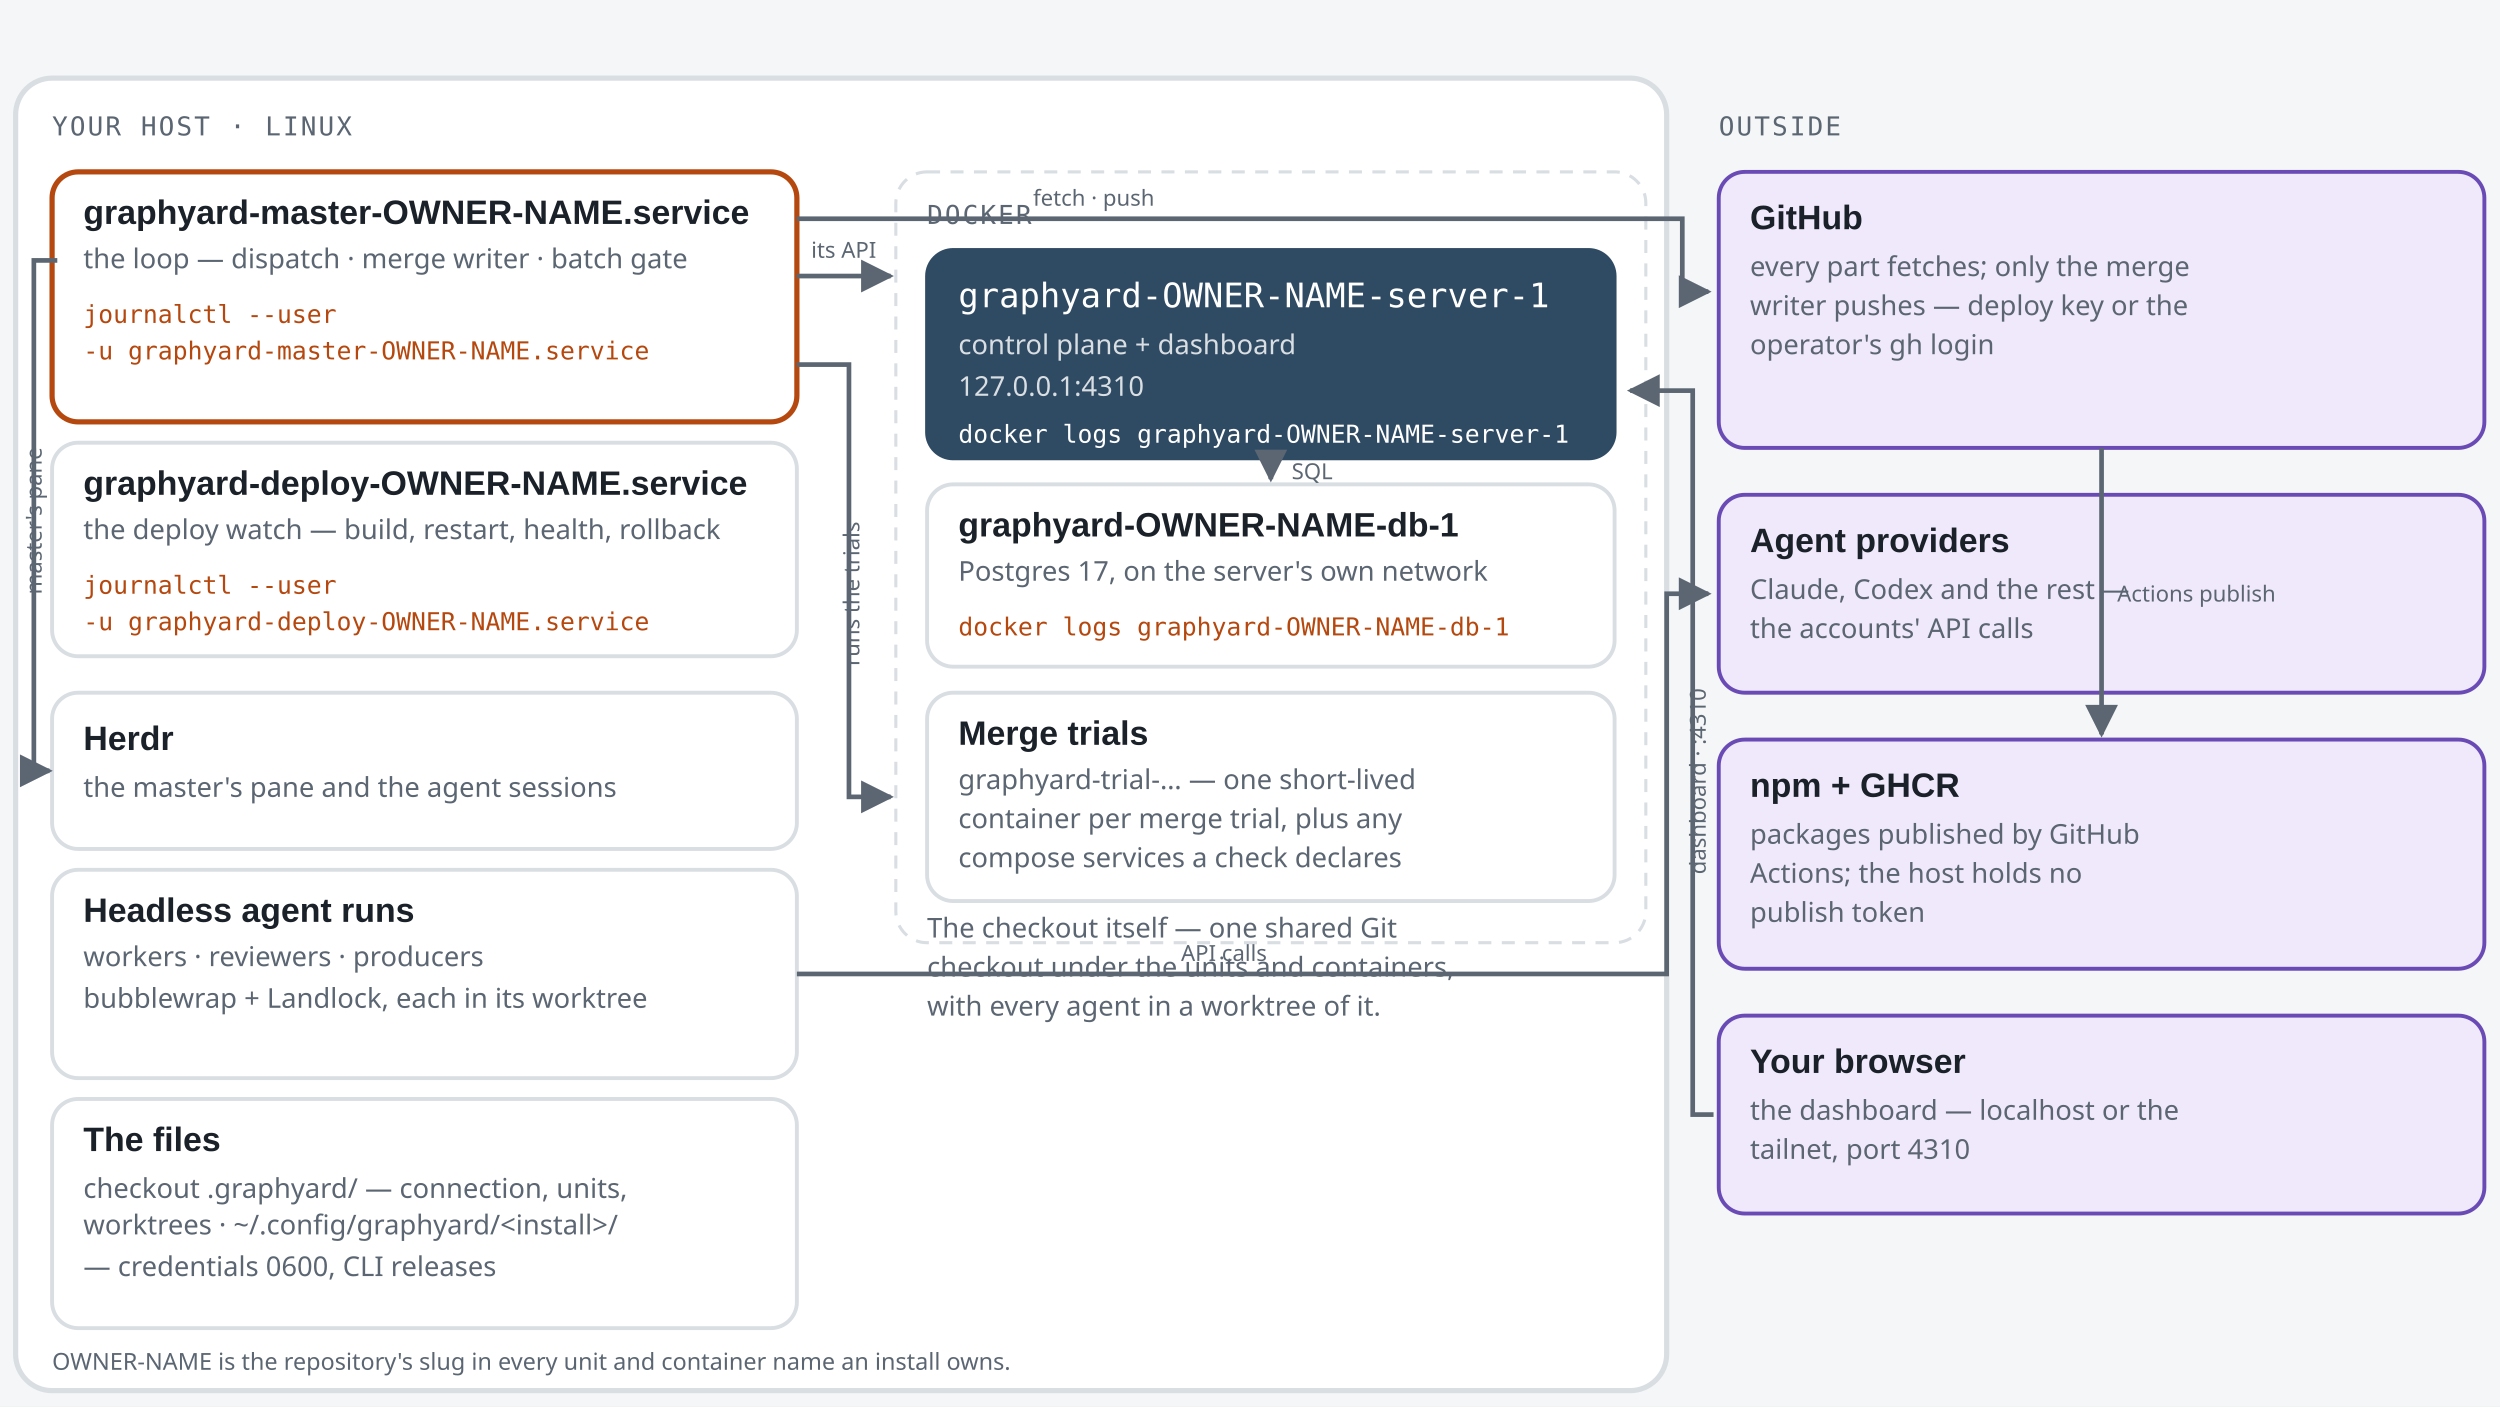
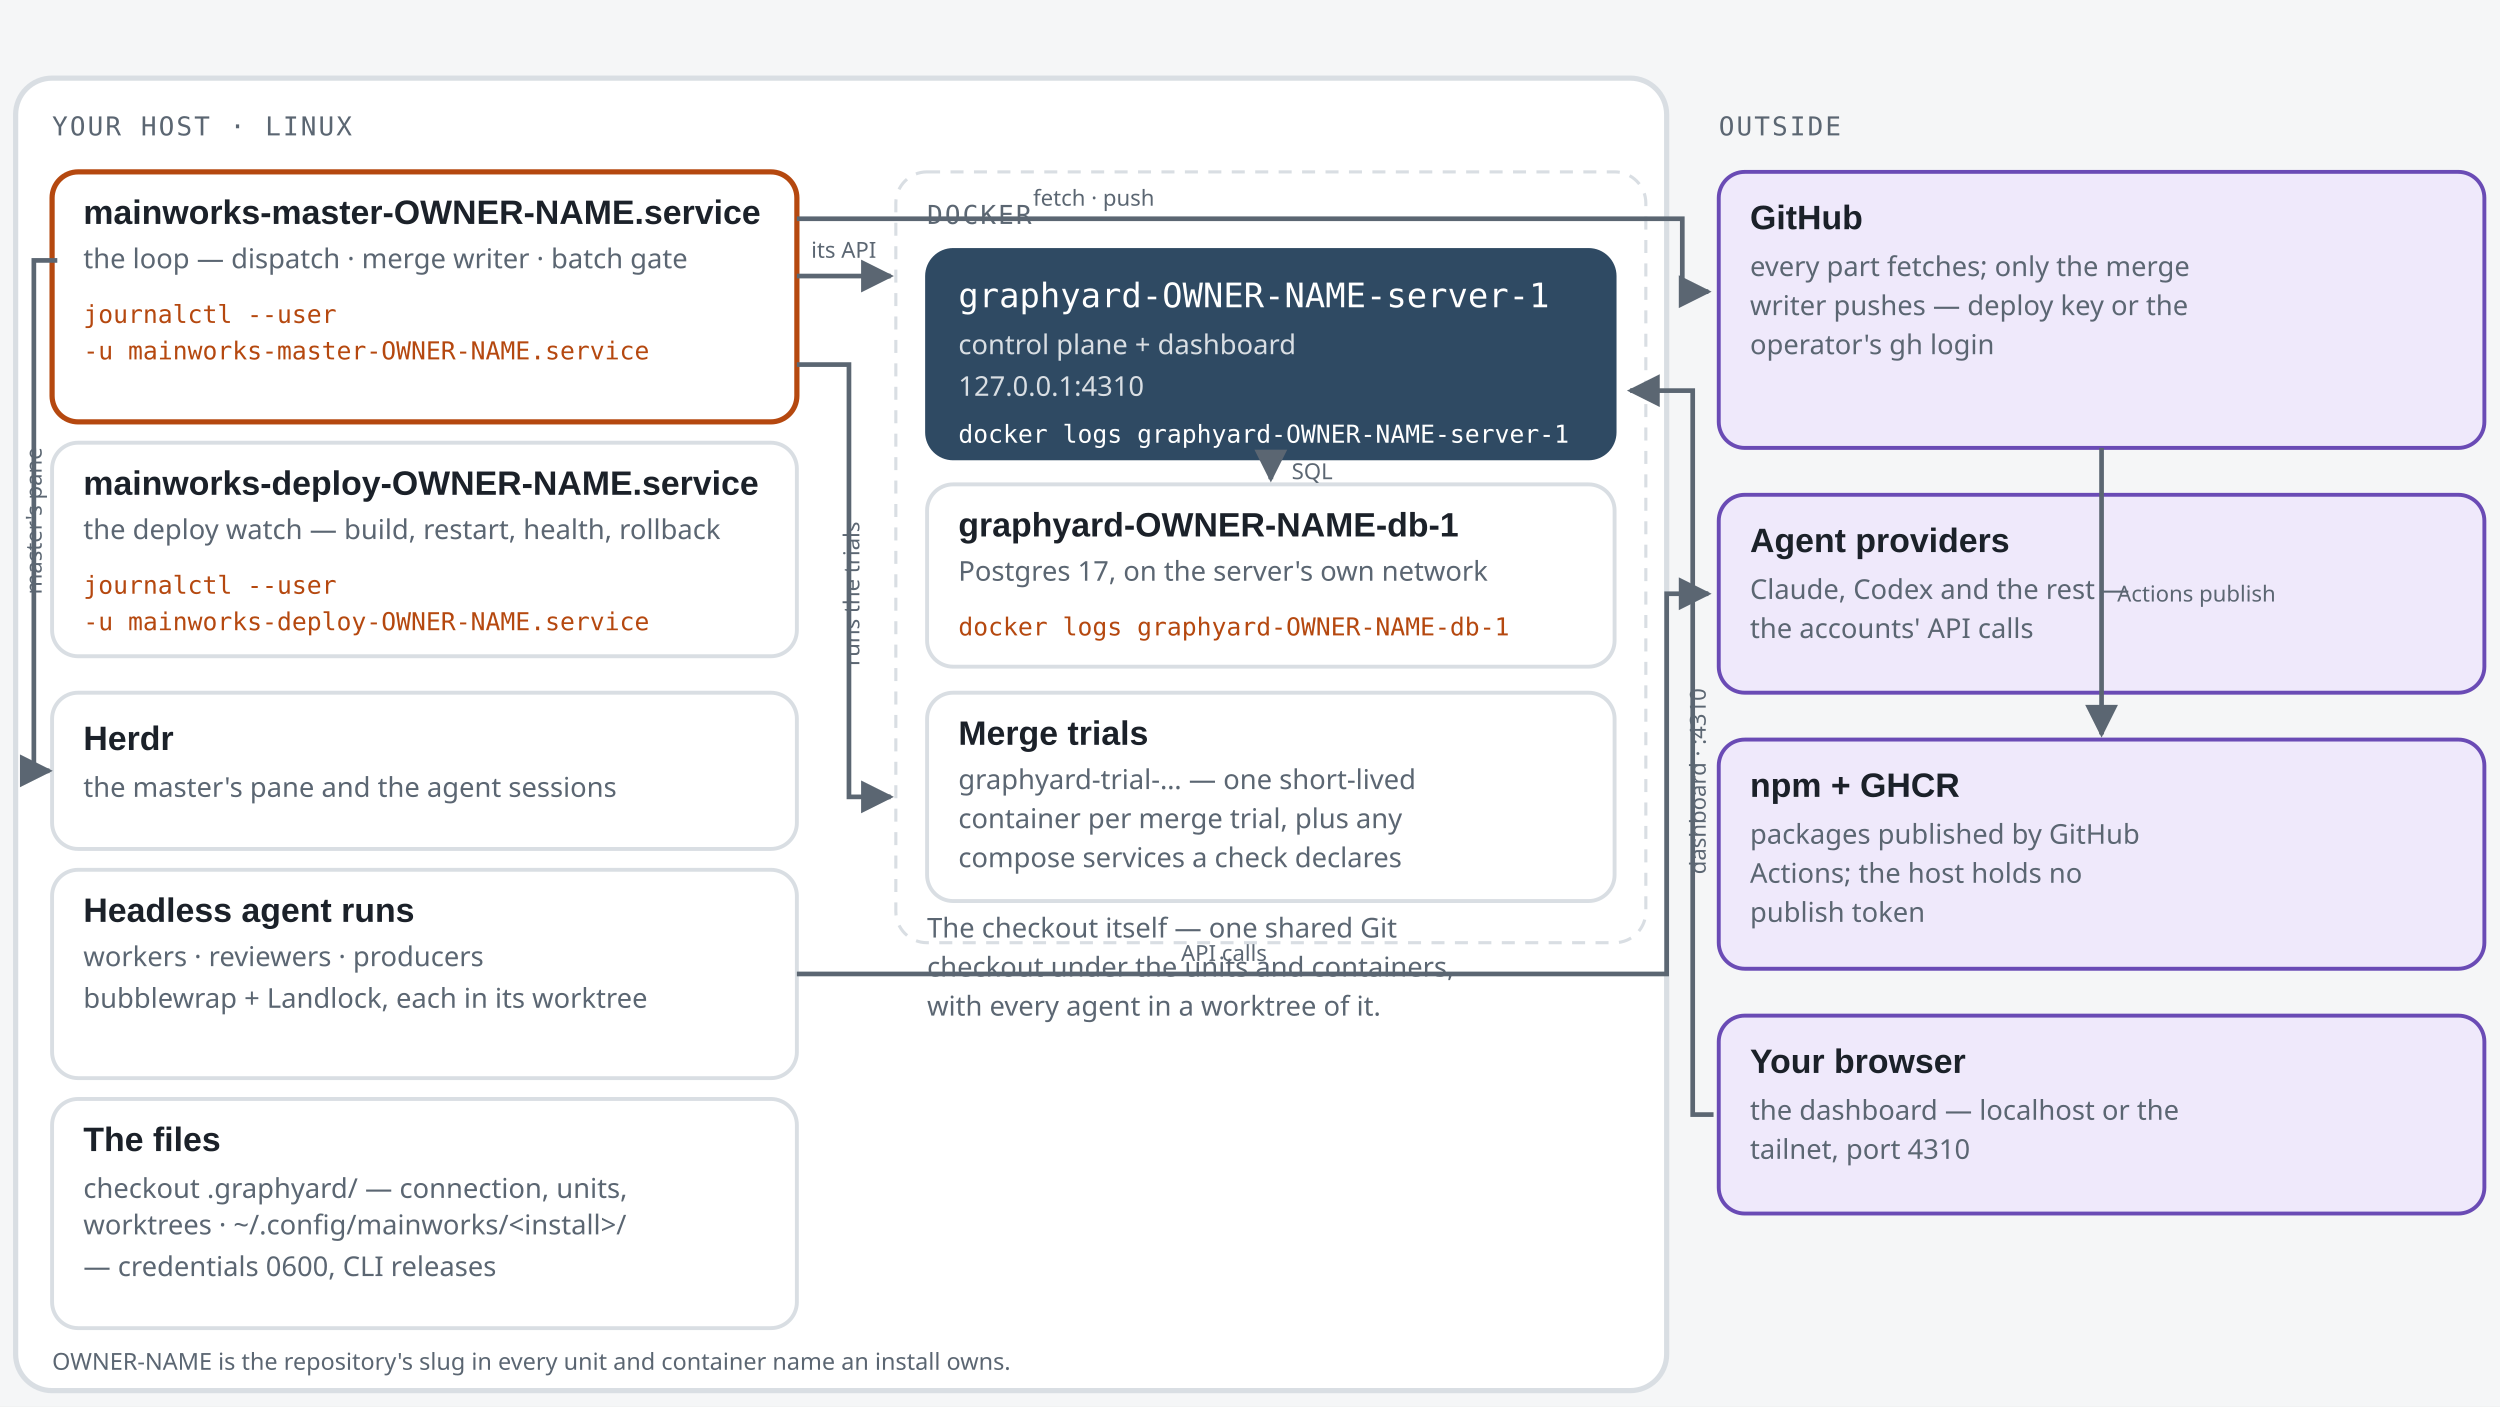
<svg xmlns="http://www.w3.org/2000/svg" viewBox="0 0 960 540" role="img" aria-label="Diagram of where every part of Graphyard runs: the host, its systemd units, Docker containers, Herdr, agent worktrees and files, and the outside services">
  <defs>
    <marker id="arrow" viewBox="0 0 10 10" refX="9" refY="5" markerWidth="7" markerHeight="7" orient="auto-start-reverse">
      <path d="M0 0 L10 5 L0 10 z" fill="#5b6672" />
    </marker>
  </defs>
  <style>
    .box { fill: #ffffff; stroke: #d9dee3; stroke-width: 1.5; }
    .group { fill: none; stroke: #d9dee3; stroke-width: 1.2; stroke-dasharray: 5 4; }
    .host { fill: #ffffff; stroke: #d9dee3; stroke-width: 2; }
    .loop { stroke: #b5480f; stroke-width: 2; }
    .hub { fill: #2f4a63; stroke: #2f4a63; }
    .ext { fill: #efe9fb; stroke: #6a4bb5; stroke-width: 1.5; }
    .t-title { font-family: 'Archivo', 'Helvetica Neue', Arial, sans-serif; font-weight: 700; font-size: 13px; fill: #1b2129; }
    .t-sub { font-family: 'IBM Plex Sans', system-ui, sans-serif; font-size: 10.5px; fill: #5b6672; }
    .t-key { font-family: 'IBM Plex Mono', ui-monospace, Menlo, monospace; font-size: 9.5px; fill: #b5480f; }
    .t-label { font-family: 'IBM Plex Mono', ui-monospace, Menlo, monospace; font-size: 10px; letter-spacing: 0.08em; fill: #5b6672; }
    .t-note { font-family: 'IBM Plex Sans', system-ui, sans-serif; font-size: 9px; fill: #5b6672; }
    .t-arrow { font-family: 'IBM Plex Sans', system-ui, sans-serif; font-size: 8.5px; fill: #5b6672; }
    .t-hub { font-family: 'IBM Plex Mono', ui-monospace, Menlo, monospace; font-size: 13px; fill: #ffffff; }
    .s-hub { font-family: 'IBM Plex Sans', system-ui, sans-serif; font-size: 10.5px; fill: #d9dee3; }
    .k-hub { font-family: 'IBM Plex Mono', ui-monospace, Menlo, monospace; font-size: 9.5px; fill: #ffffff; }
    .v-line { stroke: #5b6672; stroke-width: 1.8; fill: none; marker-end: url(#arrow); }
  </style>
  <rect x="0" y="0" width="960" height="540" fill="#f5f6f7" />
  <rect class="host" x="6" y="30" width="634" height="504" rx="14" />
  <text class="t-label" x="20" y="52">YOUR HOST · LINUX</text>
  <rect class="box loop" x="20" y="66" width="286" height="96" rx="10" />
-   <text class="t-title" x="32" y="86">graphyard-master-OWNER-NAME.service</text>
+   <text class="t-title" x="32" y="86">mainworks-master-OWNER-NAME.service</text>
  <text class="t-sub" x="32" y="103">the loop — dispatch · merge writer · batch gate</text>
  <text class="t-key" x="32" y="124">journalctl --user</text>
-   <text class="t-key" x="32" y="138">  -u graphyard-master-OWNER-NAME.service</text>
+   <text class="t-key" x="32" y="138">  -u mainworks-master-OWNER-NAME.service</text>
  <rect class="box" x="20" y="170" width="286" height="82" rx="10" />
-   <text class="t-title" x="32" y="190">graphyard-deploy-OWNER-NAME.service</text>
+   <text class="t-title" x="32" y="190">mainworks-deploy-OWNER-NAME.service</text>
  <text class="t-sub" x="32" y="207">the deploy watch — build, restart, health, rollback</text>
  <text class="t-key" x="32" y="228">journalctl --user</text>
-   <text class="t-key" x="32" y="242">  -u graphyard-deploy-OWNER-NAME.service</text>
+   <text class="t-key" x="32" y="242">  -u mainworks-deploy-OWNER-NAME.service</text>
  <rect class="box" x="20" y="266" width="286" height="60" rx="10" />
  <text class="t-title" x="32" y="288">Herdr</text>
  <text class="t-sub" x="32" y="306">the master's pane and the agent sessions</text>
  <rect class="box" x="20" y="334" width="286" height="80" rx="10" />
  <text class="t-title" x="32" y="354">Headless agent runs</text>
  <text class="t-sub" x="32" y="371">workers · reviewers · producers</text>
  <text class="t-sub" x="32" y="387">bubblewrap + Landlock, each in its worktree</text>
  <rect class="box" x="20" y="422" width="286" height="88" rx="10" />
  <text class="t-title" x="32" y="442">The files</text>
  <text class="t-sub" x="32" y="460">checkout .graphyard/ — connection, units,</text>
-   <text class="t-sub" x="32" y="474">worktrees · ~/.config/graphyard/&lt;install&gt;/</text>
+   <text class="t-sub" x="32" y="474">worktrees · ~/.config/mainworks/&lt;install&gt;/</text>
  <text class="t-sub" x="32" y="490">— credentials 0600, CLI releases</text>
  <rect class="group" x="344" y="66" width="288" height="296" rx="12" />
  <text class="t-label" x="356" y="86">DOCKER</text>
  <rect class="box hub" x="356" y="96" width="264" height="80" rx="10" />
  <text class="t-hub" x="368" y="118">graphyard-OWNER-NAME-server-1</text>
  <text class="s-hub" x="368" y="136">control plane + dashboard</text>
  <text class="s-hub" x="368" y="152">127.0.0.1:4310</text>
  <text class="k-hub" x="368" y="170">docker logs graphyard-OWNER-NAME-server-1</text>
  <rect class="box" x="356" y="186" width="264" height="70" rx="10" />
  <text class="t-title" x="368" y="206">graphyard-OWNER-NAME-db-1</text>
  <text class="t-sub" x="368" y="223">Postgres 17, on the server's own network</text>
  <text class="t-key" x="368" y="244">docker logs graphyard-OWNER-NAME-db-1</text>
  <rect class="box" x="356" y="266" width="264" height="80" rx="10" />
  <text class="t-title" x="368" y="286">Merge trials</text>
  <text class="t-sub" x="368" y="303">graphyard-trial-… — one short-lived</text>
  <text class="t-sub" x="368" y="318">container per merge trial, plus any</text>
  <text class="t-sub" x="368" y="333">compose services a check declares</text>
  <text class="t-sub" x="356" y="360">The checkout itself — one shared Git</text>
  <text class="t-sub" x="356" y="375">checkout under the units and containers,</text>
  <text class="t-sub" x="356" y="390">with every agent in a worktree of it.</text>
  <text class="t-note" x="20" y="526">OWNER-NAME is the repository's slug in every unit and container name an install owns.</text>
  <text class="t-label" x="660" y="52">OUTSIDE</text>
  <rect class="box ext" x="660" y="66" width="294" height="106" rx="10" />
  <text class="t-title" x="672" y="88">GitHub</text>
  <text class="t-sub" x="672" y="106">every part fetches; only the merge</text>
  <text class="t-sub" x="672" y="121">writer pushes — deploy key or the</text>
  <text class="t-sub" x="672" y="136">operator's gh login</text>
  <rect class="box ext" x="660" y="190" width="294" height="76" rx="10" />
  <text class="t-title" x="672" y="212">Agent providers</text>
  <text class="t-sub" x="672" y="230">Claude, Codex and the rest —</text>
  <text class="t-sub" x="672" y="245">the accounts' API calls</text>
  <rect class="box ext" x="660" y="284" width="294" height="88" rx="10" />
  <text class="t-title" x="672" y="306">npm + GHCR</text>
  <text class="t-sub" x="672" y="324">packages published by GitHub</text>
  <text class="t-sub" x="672" y="339">Actions; the host holds no</text>
  <text class="t-sub" x="672" y="354">publish token</text>
  <rect class="box ext" x="660" y="390" width="294" height="76" rx="10" />
  <text class="t-title" x="672" y="412">Your browser</text>
  <text class="t-sub" x="672" y="430">the dashboard — localhost or the</text>
  <text class="t-sub" x="672" y="445">tailnet, port 4310</text>
  <path class="v-line" d="M 306 106 L 342 106" />
  <text class="t-arrow" x="324" y="99" text-anchor="middle">its API</text>
  <path class="v-line" d="M 488 176 L 488 184" />
  <text class="t-arrow" x="496" y="184">SQL</text>
  <path class="v-line" d="M 306 140 L 326 140 L 326 306 L 342 306" />
  <text class="t-arrow" x="330" y="228" transform="rotate(-90 330 228)" text-anchor="middle">runs the trials</text>
  <path class="v-line" d="M 22 100 L 13 100 L 13 296 L 19 296" />
  <text class="t-arrow" x="16" y="200" transform="rotate(-90 16 200)" text-anchor="middle">master's pane</text>
  <path class="v-line" d="M 306 84 L 646 84 L 646 112 L 656 112" />
  <text class="t-arrow" x="420" y="79" text-anchor="middle">fetch · push</text>
  <path class="v-line" d="M 306 374 L 640 374 L 640 228 L 656 228" />
  <text class="t-arrow" x="470" y="369" text-anchor="middle">API calls</text>
  <path class="v-line" d="M 807 172 L 807 282" />
  <text class="t-arrow" x="813" y="231">Actions publish</text>
  <path class="v-line" d="M 658 428 L 650 428 L 650 150 L 626 150" />
  <text class="t-arrow" x="655" y="300" transform="rotate(-90 655 300)" text-anchor="middle">dashboard · :4310</text>
</svg>
